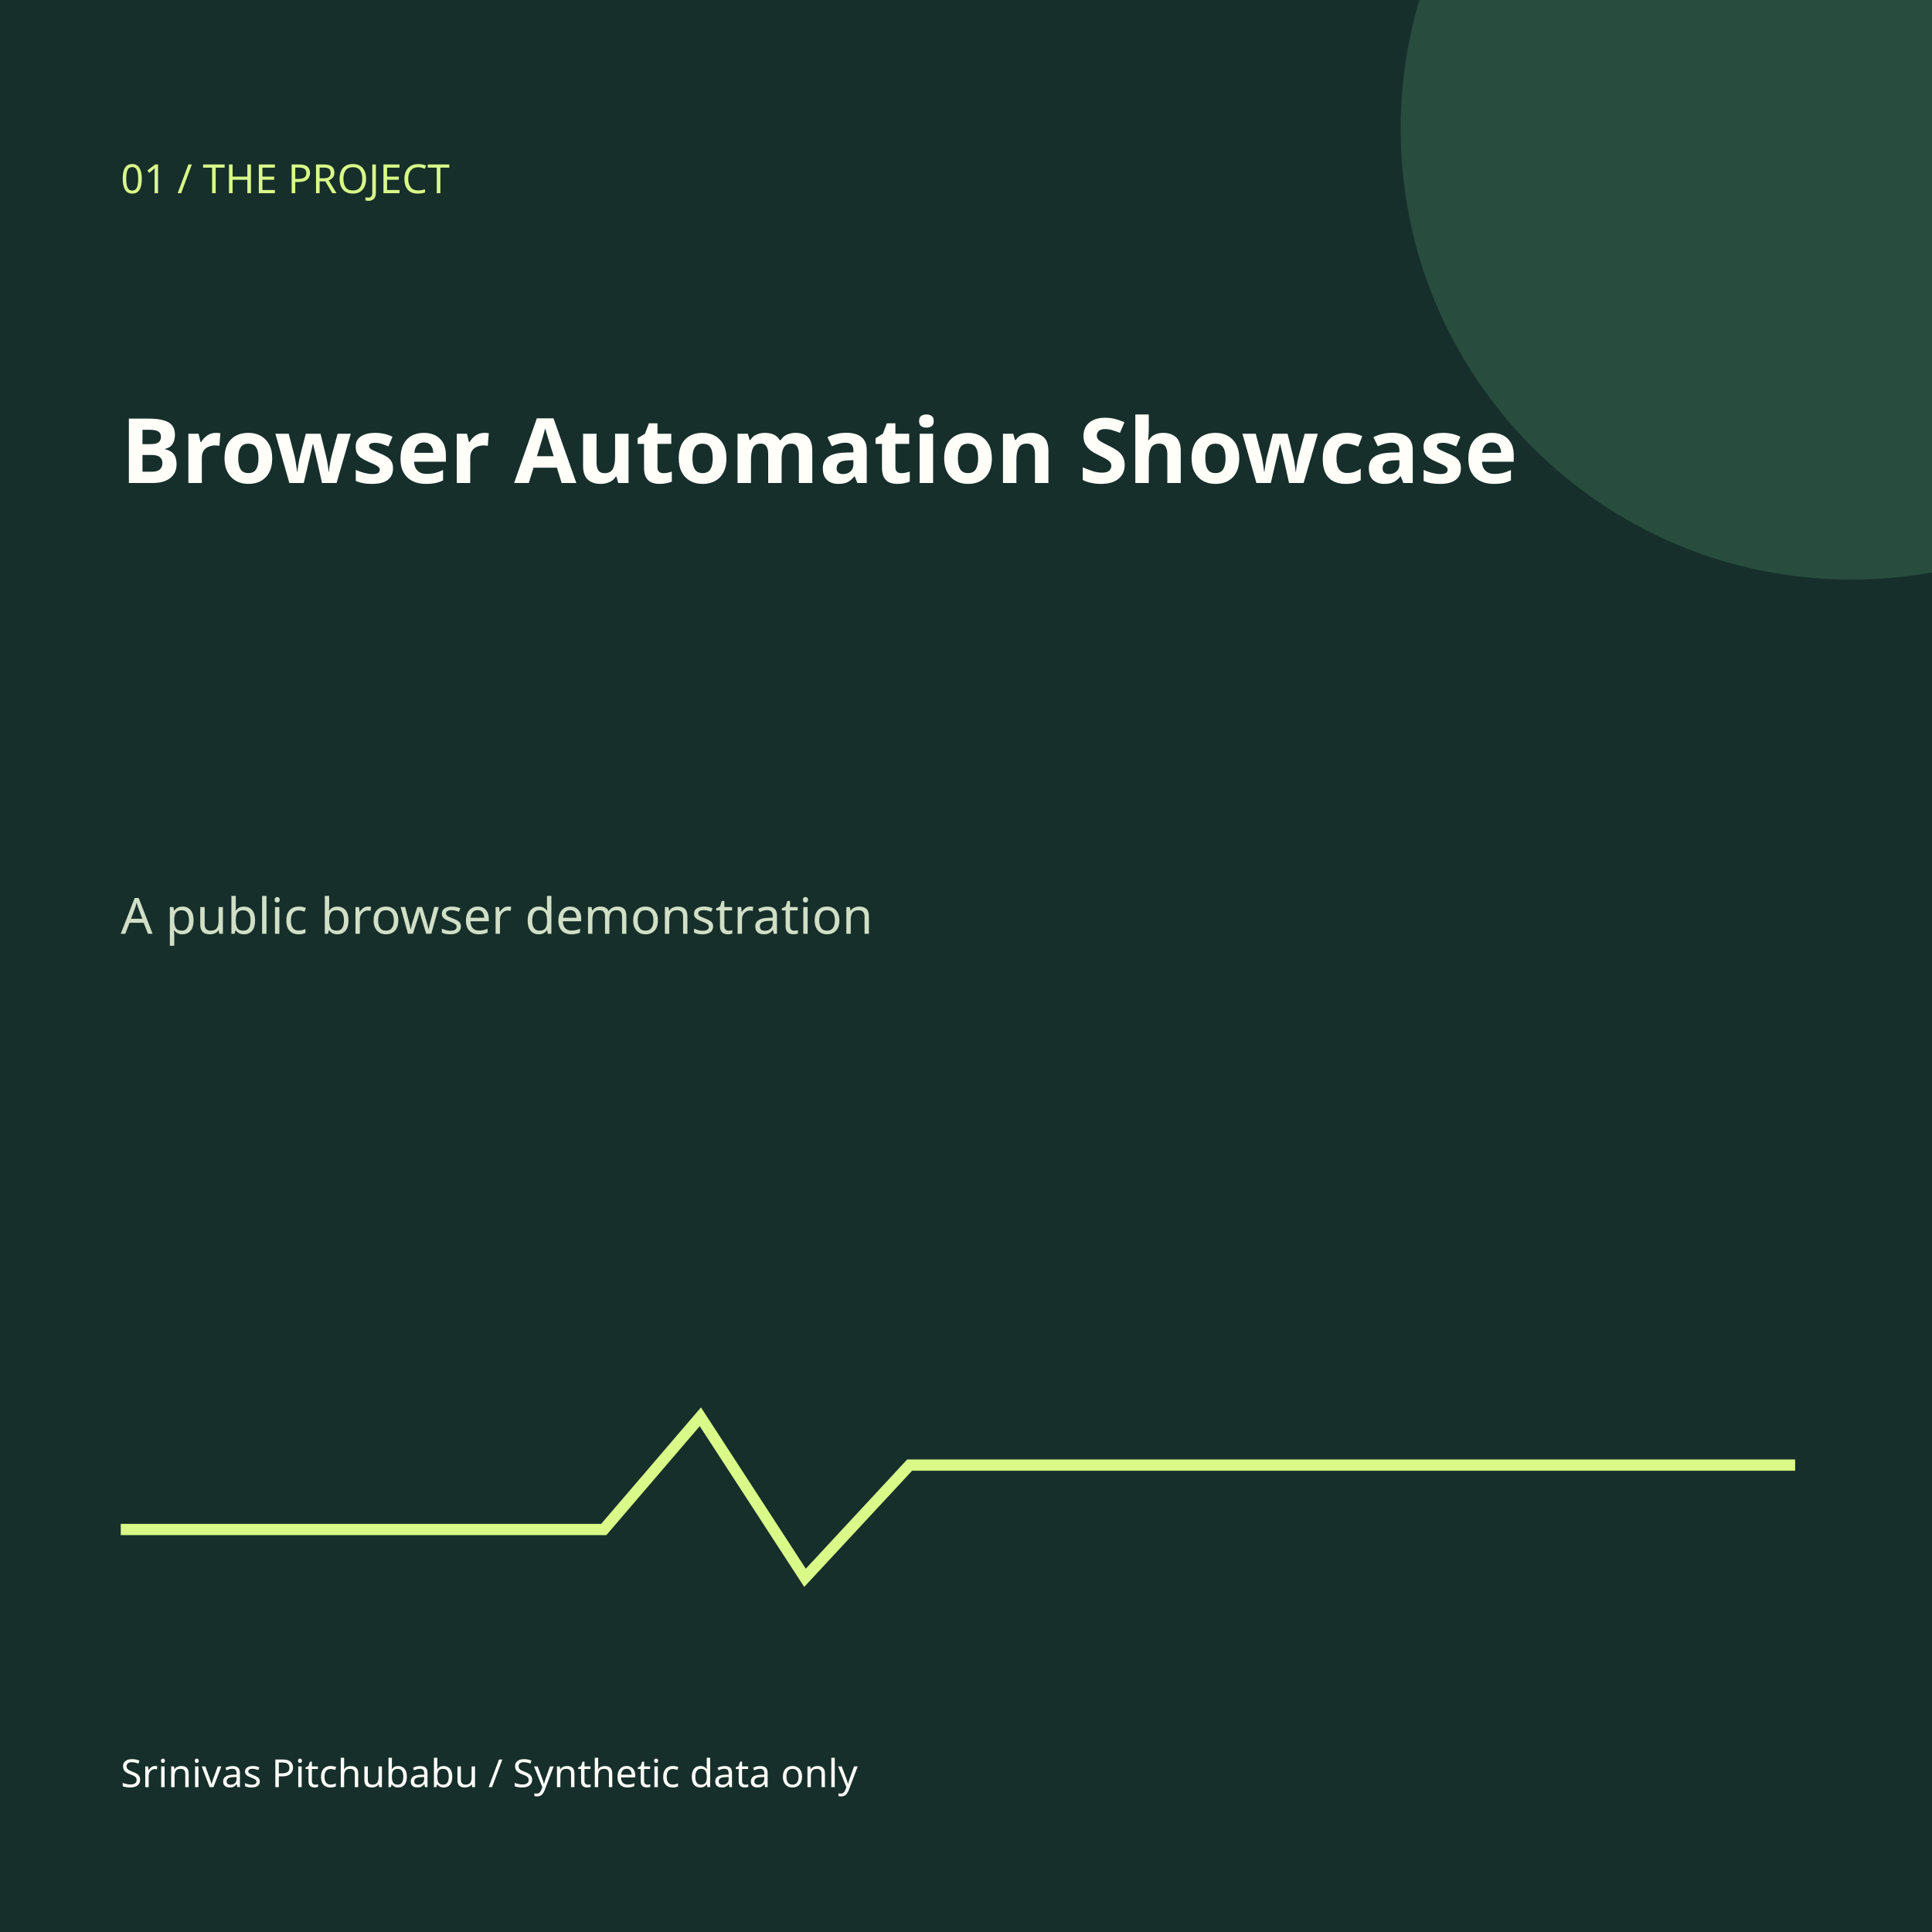
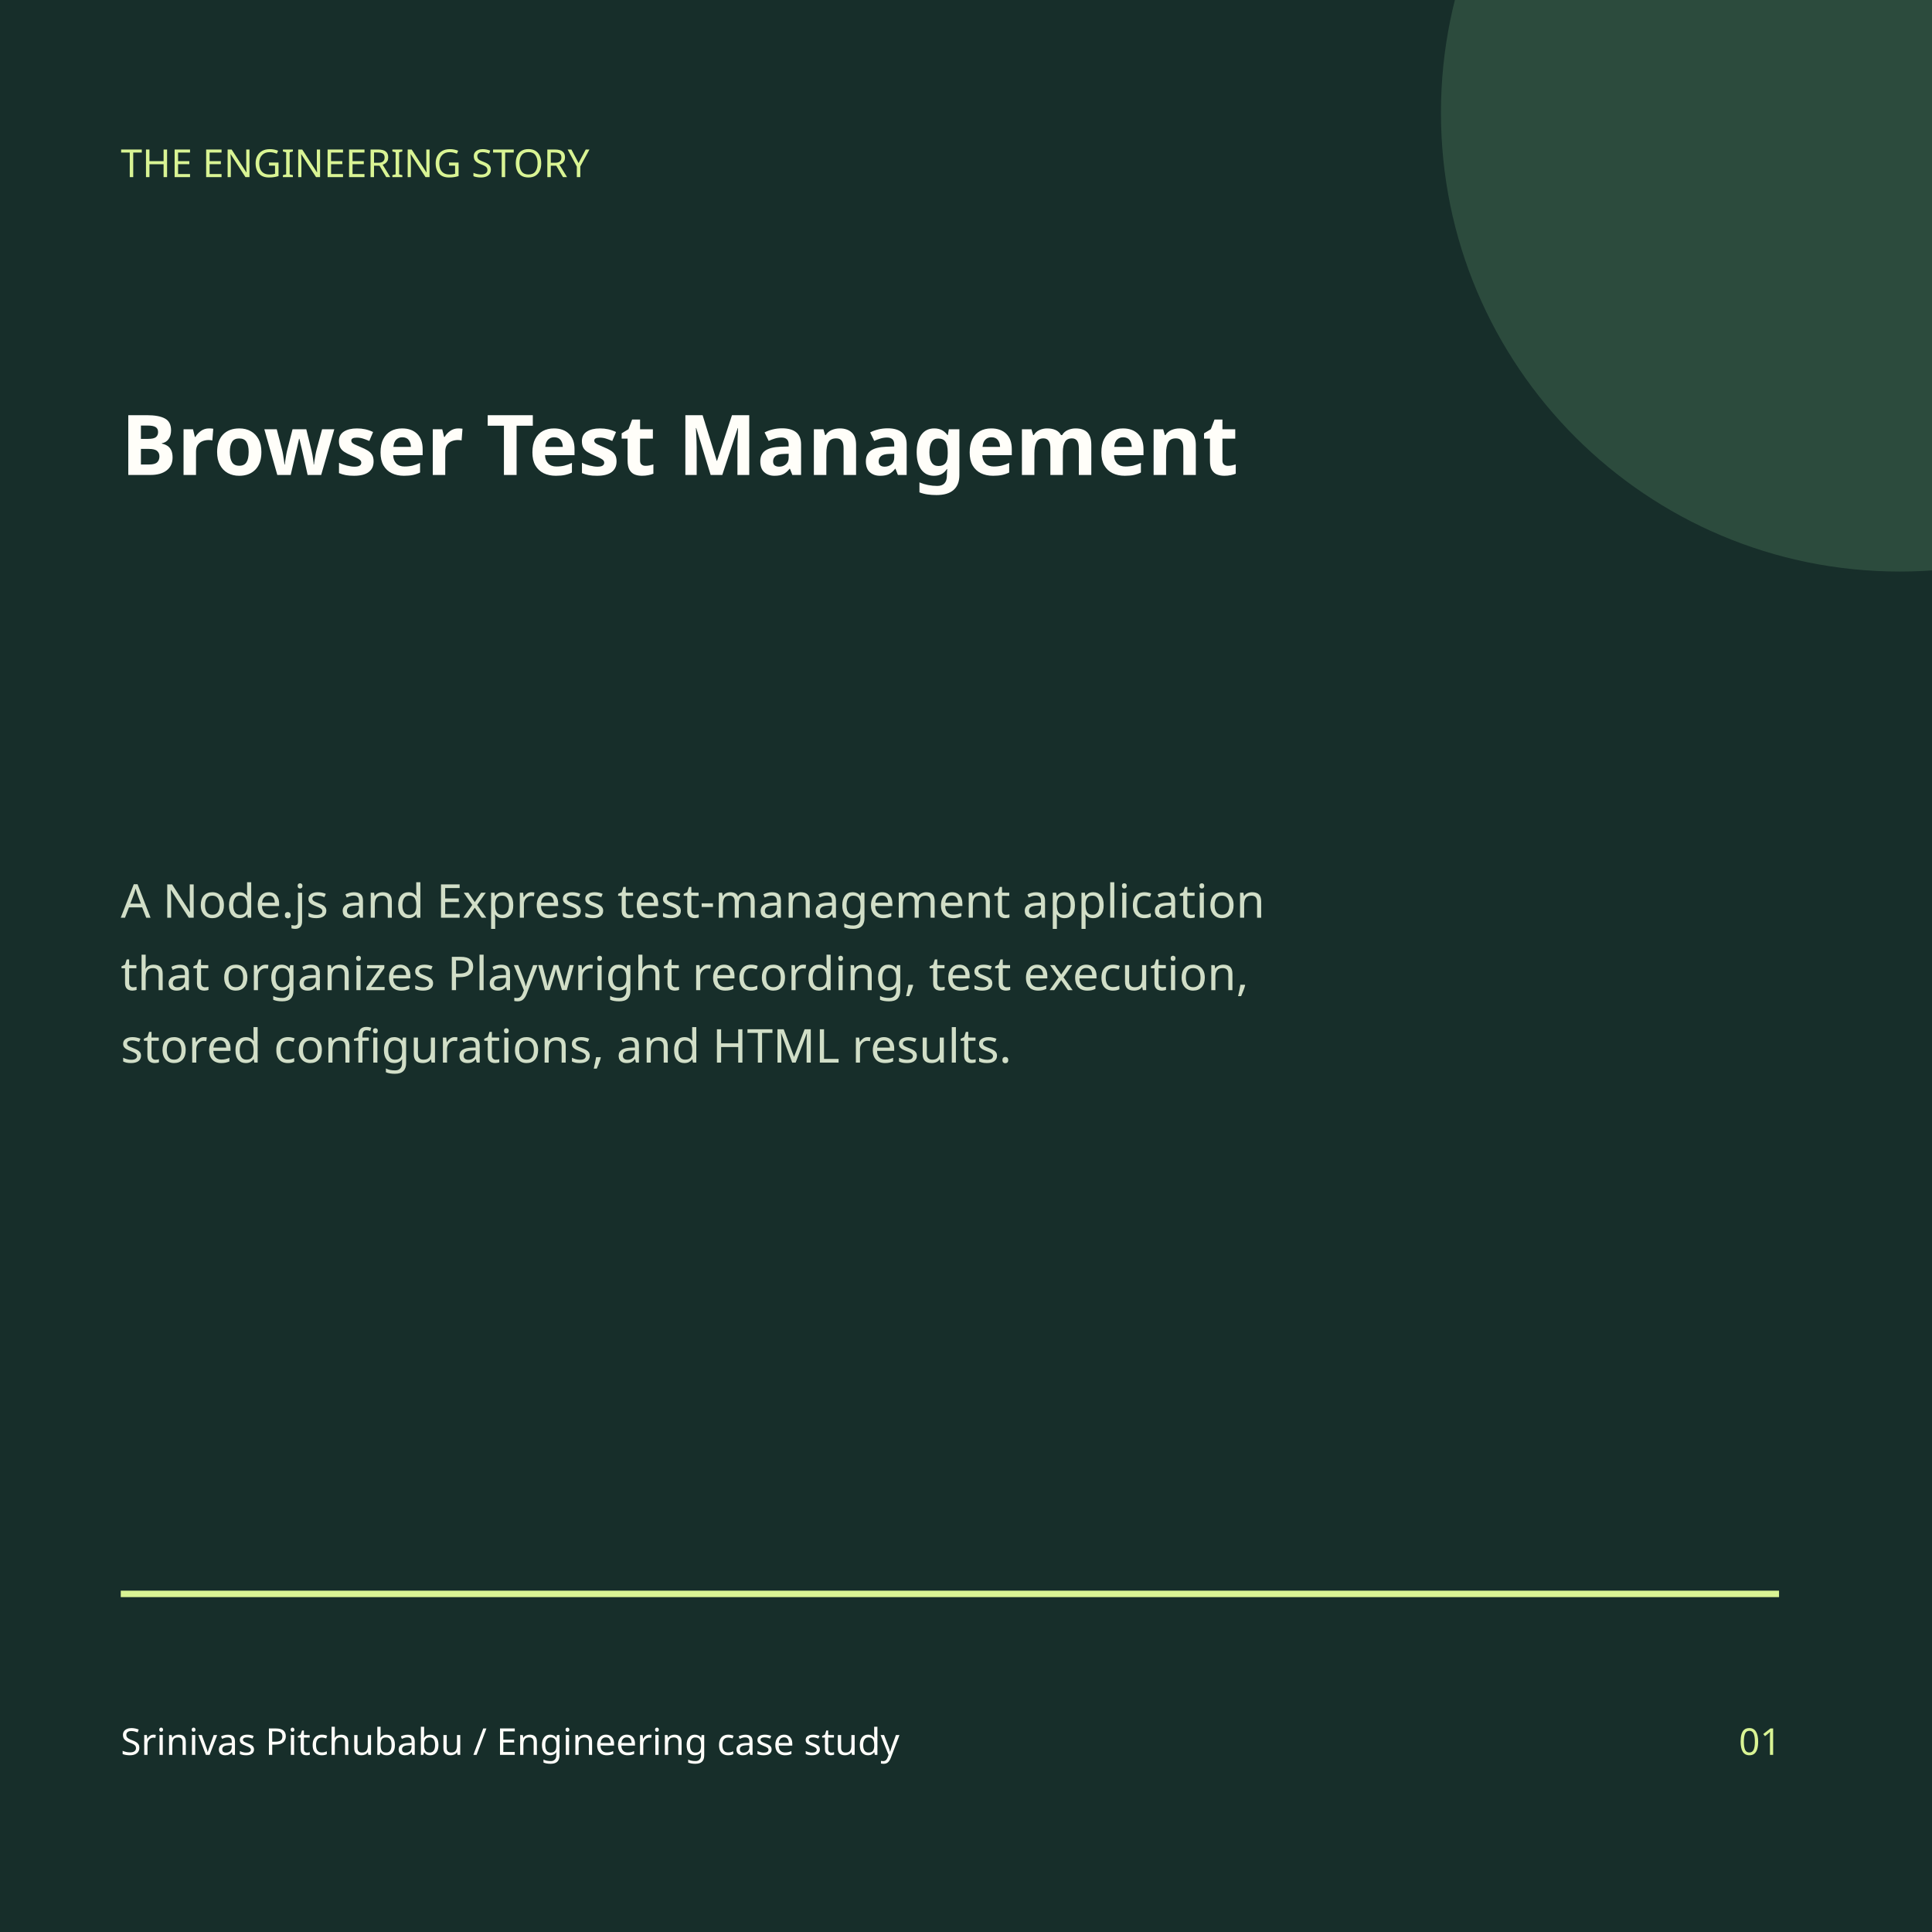
<svg xmlns="http://www.w3.org/2000/svg" width="1200" height="1200" viewBox="0 0 1200 1200">
-   <rect width="1200" height="1200" fill="#172f2a" />
-   <circle cx="1150" cy="80" r="280" fill="#284d3f" />
+   <rect width="1200" height="1200" fill="#172e2a" />
+   <circle cx="1180" cy="70" r="285" fill="#2c4b3d" />
  <g font-family="sans-serif">
-     <text x="75" y="120" fill="#d9f989" font-size="25">01 / THE PROJECT</text>
-     <text x="75" y="300" font-size="56" font-weight="bold" fill="#fffef9">Browser Automation Showcase</text>
-     <text x="75" y="580" font-size="31" fill="#d0dfc6">A public browser demonstration</text>
-     <path d="M75 950h300l60-70 65 100 65-70h550" stroke="#d9f989" stroke-width="7" fill="none" />
-     <text x="75" y="1110" font-size="24" fill="#fffef9">Srinivas Pitchubabu / Synthetic data only</text>
+     <text x="75" y="110" fill="#d9f494" font-size="24">THE ENGINEERING STORY</text>
+     <text x="75" y="295" fill="#fffef9" font-size="52" font-weight="bold">Browser Test Management</text>
+     <text x="75" y="570" fill="#d1dec7" font-size="29">A Node.js and Express test-management application</text>
+     <text x="75" y="615" fill="#d1dec7" font-size="29">that organizes Playwright recording, test execution,</text>
+     <text x="75" y="660" fill="#d1dec7" font-size="29">stored configurations, and HTML results.</text>
+     <path d="M75 990h1030" stroke="#d9f494" stroke-width="4" />
+     <text x="75" y="1090" fill="#fffef9" font-size="23">Srinivas Pitchubabu / Engineering case study</text>
+     <text x="1080" y="1090" fill="#d9f494" font-size="23">01</text>
  </g>
</svg>
